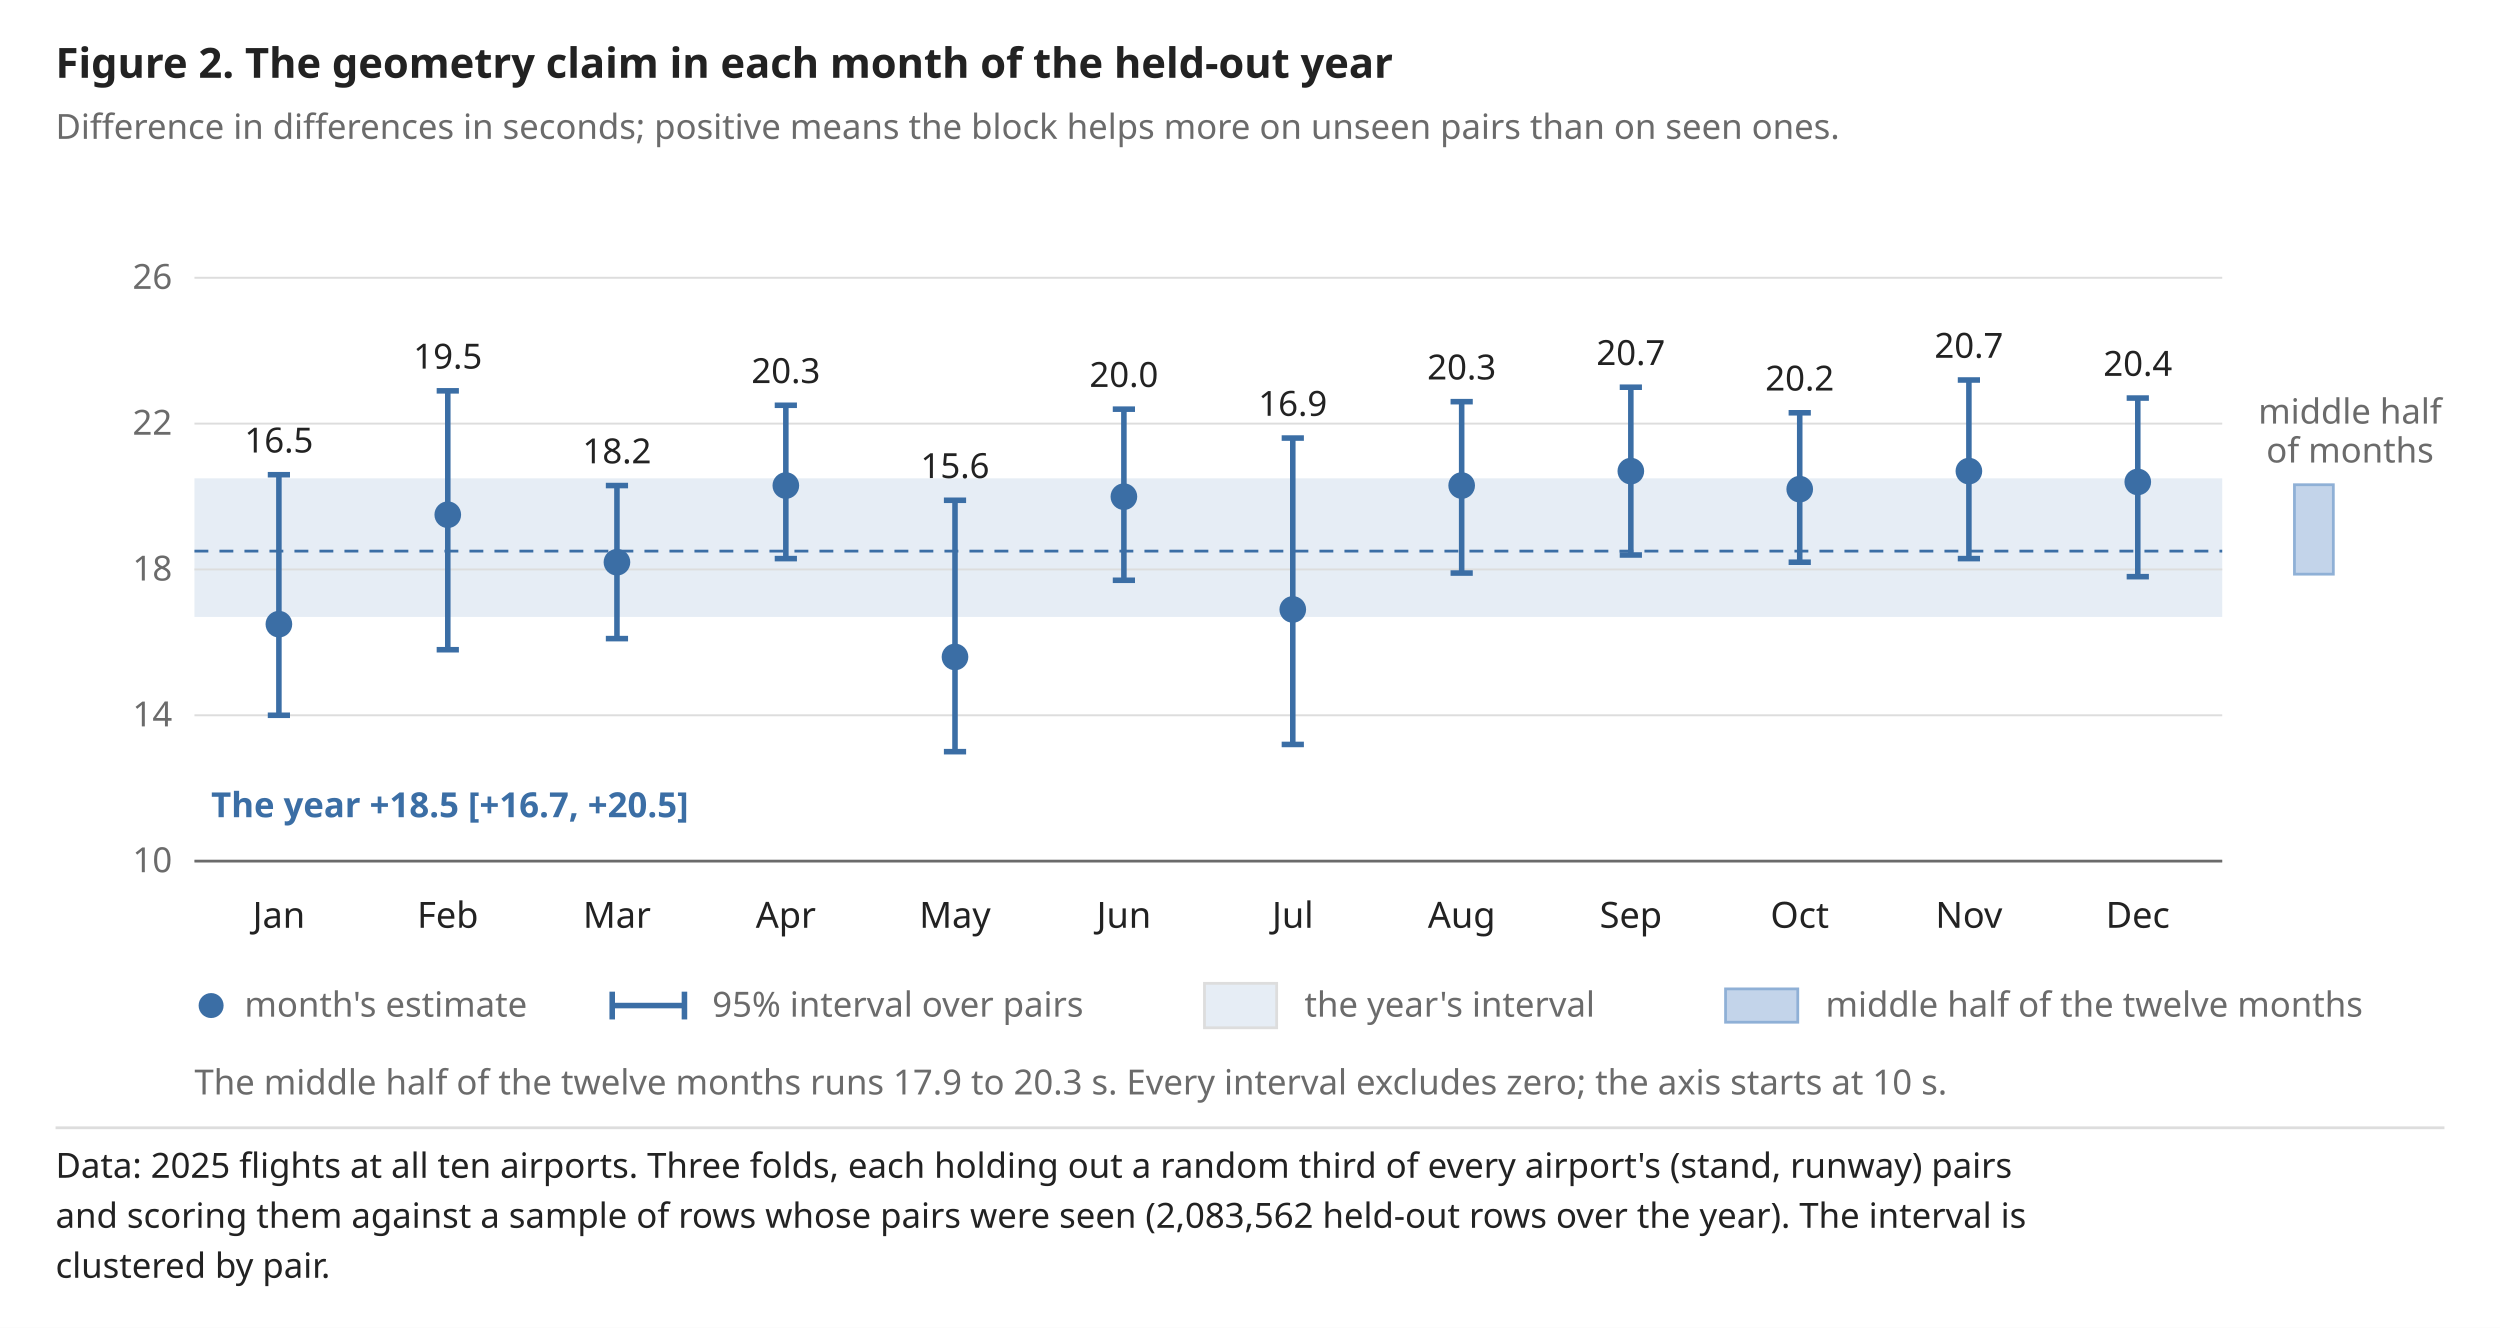
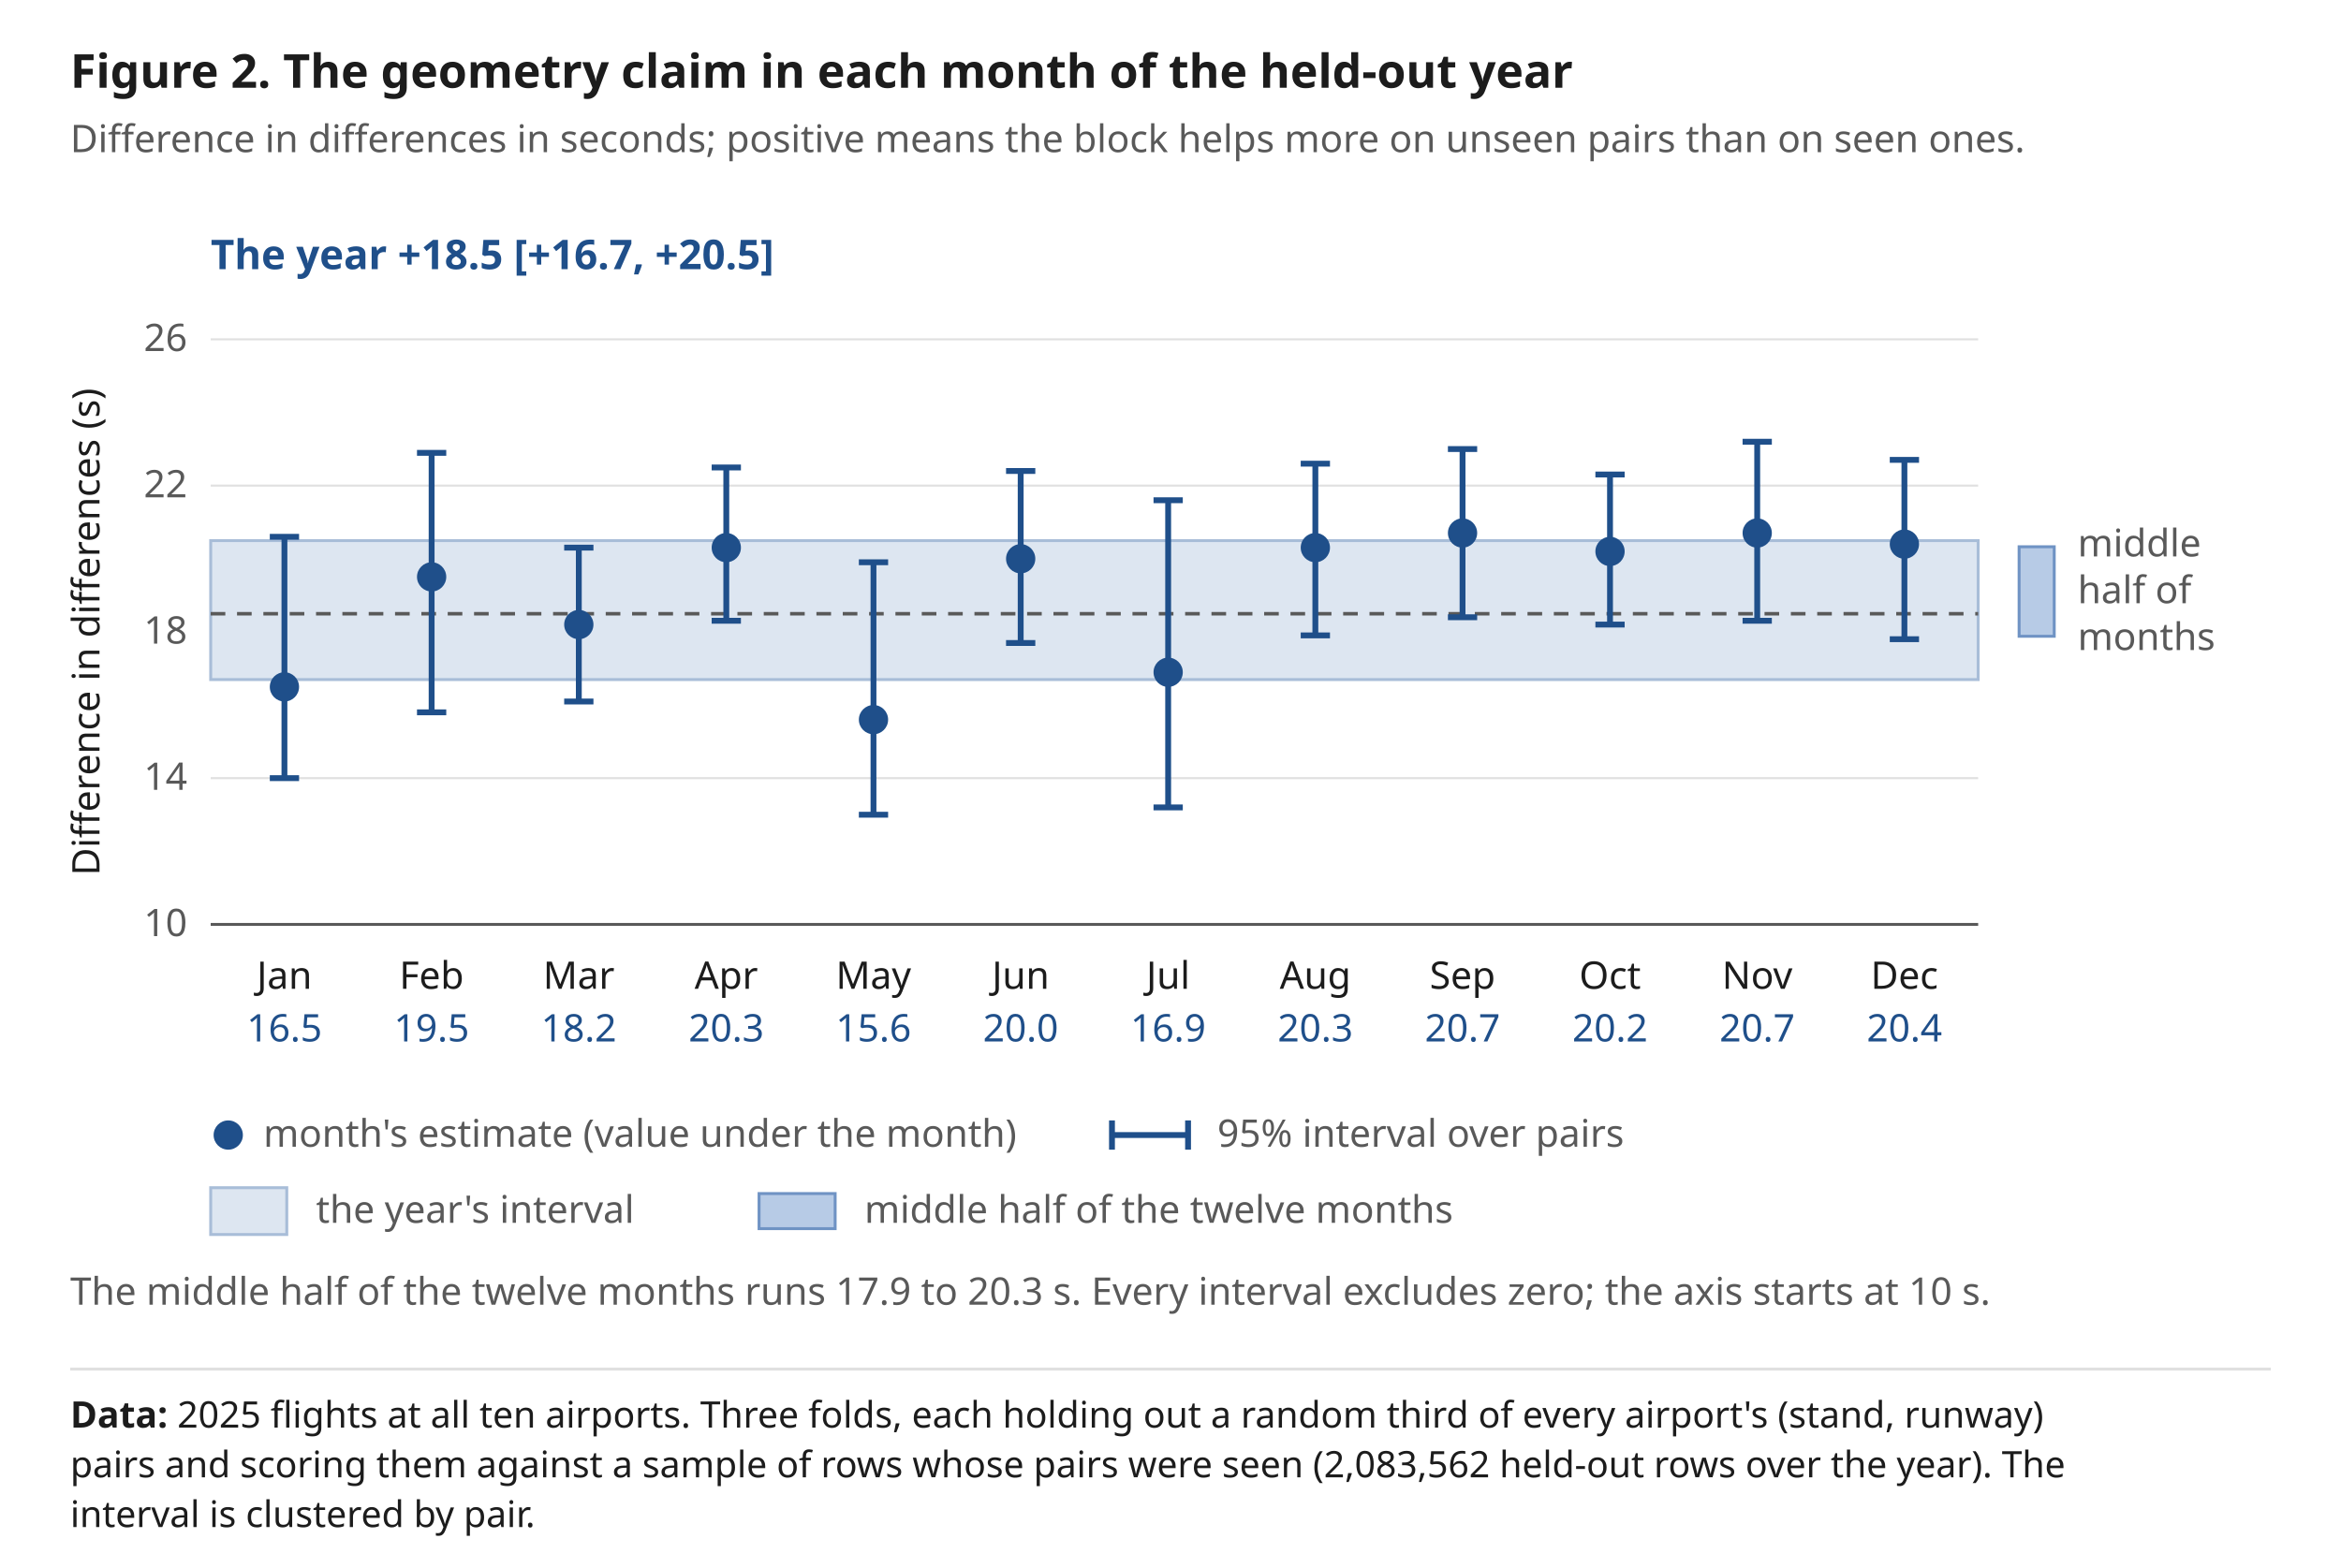
- <svg xmlns="http://www.w3.org/2000/svg" viewBox="0 0 900 478" width="900" height="478" font-family="sans-serif">
-   <rect width="900" height="478" fill="#ffffff" />
-   <text x="20.0" y="28.0" font-size="15" text-anchor="start" fill="#222222" font-weight="bold">Figure 2. The geometry claim in each month of the held-out year</text>
-   <text x="20.0" y="50.0" font-size="12.5" text-anchor="start" fill="#6b6b6b" font-weight="normal">Difference in differences in seconds; positive means the block helps more on unseen pairs than on seen ones.</text>
-   <rect x="70.0" y="172.2" width="730.0" height="49.9" fill="#e6edf5" stroke="none" />
-   <line x1="70.0" y1="198.4" x2="800.0" y2="198.4" stroke="#3b6ea5" stroke-width="1" stroke-dasharray="5 4" />
-   <rect x="826.0" y="174.5" width="14.0" height="32.2" fill="#c3d4ea" stroke="#8fb0d6" />
-   <text x="846.0" y="152.5" font-size="12.5" text-anchor="middle" fill="#6b6b6b" font-weight="normal">middle half</text>
-   <text x="846.0" y="166.5" font-size="12.5" text-anchor="middle" fill="#6b6b6b" font-weight="normal">of months</text>
-   <line x1="70.0" y1="310.0" x2="800.0" y2="310.0" stroke="#dddddd" stroke-width="0.7" />
-   <text x="62.0" y="314.0" font-size="12.5" text-anchor="end" fill="#6b6b6b" font-weight="normal">10</text>
-   <line x1="70.0" y1="257.5" x2="800.0" y2="257.5" stroke="#dddddd" stroke-width="0.7" />
-   <text x="62.0" y="261.5" font-size="12.5" text-anchor="end" fill="#6b6b6b" font-weight="normal">14</text>
-   <line x1="70.0" y1="205.0" x2="800.0" y2="205.0" stroke="#dddddd" stroke-width="0.7" />
-   <text x="62.0" y="209.0" font-size="12.5" text-anchor="end" fill="#6b6b6b" font-weight="normal">18</text>
-   <line x1="70.0" y1="152.5" x2="800.0" y2="152.5" stroke="#dddddd" stroke-width="0.7" />
-   <text x="62.0" y="156.5" font-size="12.5" text-anchor="end" fill="#6b6b6b" font-weight="normal">22</text>
-   <line x1="70.0" y1="100.0" x2="800.0" y2="100.0" stroke="#dddddd" stroke-width="0.7" />
-   <text x="62.0" y="104.0" font-size="12.5" text-anchor="end" fill="#6b6b6b" font-weight="normal">26</text>
-   <text x="76.0" y="294.2" font-size="12.5" text-anchor="start" fill="#3b6ea5" font-weight="bold">The year +18.5 [+16.7, +20.5]</text>
-   <line x1="100.4" y1="257.5" x2="100.4" y2="170.9" stroke="#3b6ea5" stroke-width="2" />
-   <line x1="96.4" y1="257.5" x2="104.4" y2="257.5" stroke="#3b6ea5" stroke-width="2" />
-   <line x1="96.4" y1="170.9" x2="104.4" y2="170.9" stroke="#3b6ea5" stroke-width="2" />
-   <circle cx="100.4" cy="224.7" r="4.8" fill="#3b6ea5" stroke="none" />
-   <text x="100.4" y="162.9" font-size="12.5" text-anchor="middle" fill="#222222" font-weight="normal">16.5</text>
-   <text x="100.4" y="334.0" font-size="13" text-anchor="middle" fill="#222222" font-weight="normal">Jan</text>
-   <line x1="161.2" y1="233.9" x2="161.2" y2="140.7" stroke="#3b6ea5" stroke-width="2" />
-   <line x1="157.2" y1="233.9" x2="165.2" y2="233.9" stroke="#3b6ea5" stroke-width="2" />
-   <line x1="157.2" y1="140.7" x2="165.2" y2="140.7" stroke="#3b6ea5" stroke-width="2" />
-   <circle cx="161.2" cy="185.3" r="4.8" fill="#3b6ea5" stroke="none" />
-   <text x="161.2" y="132.7" font-size="12.5" text-anchor="middle" fill="#222222" font-weight="normal">19.5</text>
-   <text x="161.2" y="334.0" font-size="13" text-anchor="middle" fill="#222222" font-weight="normal">Feb</text>
-   <line x1="222.1" y1="229.9" x2="222.1" y2="174.8" stroke="#3b6ea5" stroke-width="2" />
-   <line x1="218.1" y1="229.9" x2="226.1" y2="229.9" stroke="#3b6ea5" stroke-width="2" />
-   <line x1="218.1" y1="174.8" x2="226.1" y2="174.8" stroke="#3b6ea5" stroke-width="2" />
-   <circle cx="222.1" cy="202.4" r="4.8" fill="#3b6ea5" stroke="none" />
-   <text x="222.1" y="166.8" font-size="12.5" text-anchor="middle" fill="#222222" font-weight="normal">18.2</text>
-   <text x="222.1" y="334.0" font-size="13" text-anchor="middle" fill="#222222" font-weight="normal">Mar</text>
-   <line x1="282.9" y1="201.1" x2="282.9" y2="145.9" stroke="#3b6ea5" stroke-width="2" />
-   <line x1="278.9" y1="201.1" x2="286.9" y2="201.1" stroke="#3b6ea5" stroke-width="2" />
-   <line x1="278.9" y1="145.9" x2="286.9" y2="145.9" stroke="#3b6ea5" stroke-width="2" />
-   <circle cx="282.9" cy="174.8" r="4.8" fill="#3b6ea5" stroke="none" />
-   <text x="282.9" y="137.9" font-size="12.5" text-anchor="middle" fill="#222222" font-weight="normal">20.3</text>
-   <text x="282.9" y="334.0" font-size="13" text-anchor="middle" fill="#222222" font-weight="normal">Apr</text>
-   <line x1="343.8" y1="270.6" x2="343.8" y2="180.1" stroke="#3b6ea5" stroke-width="2" />
-   <line x1="339.8" y1="270.6" x2="347.8" y2="270.6" stroke="#3b6ea5" stroke-width="2" />
-   <line x1="339.8" y1="180.1" x2="347.8" y2="180.1" stroke="#3b6ea5" stroke-width="2" />
-   <circle cx="343.8" cy="236.5" r="4.8" fill="#3b6ea5" stroke="none" />
-   <text x="343.8" y="172.1" font-size="12.5" text-anchor="middle" fill="#222222" font-weight="normal">15.6</text>
-   <text x="343.8" y="334.0" font-size="13" text-anchor="middle" fill="#222222" font-weight="normal">May</text>
-   <line x1="404.6" y1="208.9" x2="404.6" y2="147.3" stroke="#3b6ea5" stroke-width="2" />
-   <line x1="400.6" y1="208.9" x2="408.6" y2="208.9" stroke="#3b6ea5" stroke-width="2" />
-   <line x1="400.6" y1="147.3" x2="408.6" y2="147.3" stroke="#3b6ea5" stroke-width="2" />
-   <circle cx="404.6" cy="178.8" r="4.8" fill="#3b6ea5" stroke="none" />
-   <text x="404.6" y="139.3" font-size="12.5" text-anchor="middle" fill="#222222" font-weight="normal">20.0</text>
-   <text x="404.6" y="334.0" font-size="13" text-anchor="middle" fill="#222222" font-weight="normal">Jun</text>
-   <line x1="465.4" y1="268.0" x2="465.4" y2="157.7" stroke="#3b6ea5" stroke-width="2" />
-   <line x1="461.4" y1="268.0" x2="469.4" y2="268.0" stroke="#3b6ea5" stroke-width="2" />
-   <line x1="461.4" y1="157.7" x2="469.4" y2="157.7" stroke="#3b6ea5" stroke-width="2" />
-   <circle cx="465.4" cy="219.4" r="4.8" fill="#3b6ea5" stroke="none" />
-   <text x="465.4" y="149.7" font-size="12.5" text-anchor="middle" fill="#222222" font-weight="normal">16.9</text>
-   <text x="465.4" y="334.0" font-size="13" text-anchor="middle" fill="#222222" font-weight="normal">Jul</text>
-   <line x1="526.2" y1="206.3" x2="526.2" y2="144.6" stroke="#3b6ea5" stroke-width="2" />
-   <line x1="522.2" y1="206.3" x2="530.2" y2="206.3" stroke="#3b6ea5" stroke-width="2" />
-   <line x1="522.2" y1="144.6" x2="530.2" y2="144.6" stroke="#3b6ea5" stroke-width="2" />
-   <circle cx="526.2" cy="174.8" r="4.8" fill="#3b6ea5" stroke="none" />
-   <text x="526.2" y="136.6" font-size="12.5" text-anchor="middle" fill="#222222" font-weight="normal">20.3</text>
-   <text x="526.2" y="334.0" font-size="13" text-anchor="middle" fill="#222222" font-weight="normal">Aug</text>
-   <line x1="587.1" y1="199.8" x2="587.1" y2="139.4" stroke="#3b6ea5" stroke-width="2" />
-   <line x1="583.1" y1="199.8" x2="591.1" y2="199.8" stroke="#3b6ea5" stroke-width="2" />
-   <line x1="583.1" y1="139.4" x2="591.1" y2="139.4" stroke="#3b6ea5" stroke-width="2" />
-   <circle cx="587.1" cy="169.6" r="4.8" fill="#3b6ea5" stroke="none" />
-   <text x="587.1" y="131.4" font-size="12.5" text-anchor="middle" fill="#222222" font-weight="normal">20.7</text>
-   <text x="587.1" y="334.0" font-size="13" text-anchor="middle" fill="#222222" font-weight="normal">Sep</text>
-   <line x1="647.9" y1="202.4" x2="647.9" y2="148.6" stroke="#3b6ea5" stroke-width="2" />
-   <line x1="643.9" y1="202.4" x2="651.9" y2="202.4" stroke="#3b6ea5" stroke-width="2" />
-   <line x1="643.9" y1="148.6" x2="651.9" y2="148.6" stroke="#3b6ea5" stroke-width="2" />
-   <circle cx="647.9" cy="176.1" r="4.8" fill="#3b6ea5" stroke="none" />
-   <text x="647.9" y="140.6" font-size="12.5" text-anchor="middle" fill="#222222" font-weight="normal">20.2</text>
-   <text x="647.9" y="334.0" font-size="13" text-anchor="middle" fill="#222222" font-weight="normal">Oct</text>
-   <line x1="708.8" y1="201.1" x2="708.8" y2="136.8" stroke="#3b6ea5" stroke-width="2" />
-   <line x1="704.8" y1="201.1" x2="712.8" y2="201.1" stroke="#3b6ea5" stroke-width="2" />
-   <line x1="704.8" y1="136.8" x2="712.8" y2="136.8" stroke="#3b6ea5" stroke-width="2" />
-   <circle cx="708.8" cy="169.6" r="4.8" fill="#3b6ea5" stroke="none" />
-   <text x="708.8" y="128.8" font-size="12.5" text-anchor="middle" fill="#222222" font-weight="normal">20.7</text>
-   <text x="708.8" y="334.0" font-size="13" text-anchor="middle" fill="#222222" font-weight="normal">Nov</text>
-   <line x1="769.6" y1="207.6" x2="769.6" y2="143.3" stroke="#3b6ea5" stroke-width="2" />
-   <line x1="765.6" y1="207.6" x2="773.6" y2="207.6" stroke="#3b6ea5" stroke-width="2" />
-   <line x1="765.6" y1="143.3" x2="773.6" y2="143.3" stroke="#3b6ea5" stroke-width="2" />
-   <circle cx="769.6" cy="173.5" r="4.8" fill="#3b6ea5" stroke="none" />
-   <text x="769.6" y="135.3" font-size="12.5" text-anchor="middle" fill="#222222" font-weight="normal">20.4</text>
-   <text x="769.6" y="334.0" font-size="13" text-anchor="middle" fill="#222222" font-weight="normal">Dec</text>
-   <line x1="70.0" y1="310.0" x2="800.0" y2="310.0" stroke="#6b6b6b" stroke-width="1.0" />
-   <circle cx="76.0" cy="362.0" r="4.5" fill="#3b6ea5" stroke="none" />
-   <text x="88.0" y="366.0" font-size="12.5" text-anchor="start" fill="#6b6b6b" font-weight="normal">month's estimate</text>
-   <line x1="220.4" y1="362.0" x2="246.4" y2="362.0" stroke="#3b6ea5" stroke-width="2" />
-   <line x1="220.4" y1="357.0" x2="220.4" y2="367.0" stroke="#3b6ea5" stroke-width="2" />
-   <line x1="246.4" y1="357.0" x2="246.4" y2="367.0" stroke="#3b6ea5" stroke-width="2" />
-   <text x="256.4" y="366.0" font-size="12.5" text-anchor="start" fill="#6b6b6b" font-weight="normal">95% interval over pairs</text>
-   <rect x="433.6" y="354.0" width="26.0" height="16.0" fill="#e6edf5" stroke="#dddddd" />
-   <text x="469.6" y="366.0" font-size="12.5" text-anchor="start" fill="#6b6b6b" font-weight="normal">the year's interval</text>
-   <rect x="621.2" y="356.0" width="26.0" height="12.0" fill="#c3d4ea" stroke="#8fb0d6" />
-   <text x="657.2" y="366.0" font-size="12.5" text-anchor="start" fill="#6b6b6b" font-weight="normal">middle half of the twelve months</text>
-   <text x="70.0" y="394.0" font-size="12.5" text-anchor="start" fill="#6b6b6b" font-weight="normal">The middle half of the twelve months runs 17.9 to 20.3 s. Every interval excludes zero; the axis starts at 10 s.</text>
-   <line x1="20.0" y1="406.0" x2="880.0" y2="406.0" stroke="#dddddd" stroke-width="1" />
-   <text x="20.0" y="424.0" font-size="12.5" text-anchor="start" fill="#222222" font-weight="normal">Data: 2025 flights at all ten airports. Three folds, each holding out a random third of every airport's (stand, runway) pairs</text>
-   <text x="20.0" y="442.0" font-size="12.5" text-anchor="start" fill="#222222" font-weight="normal">and scoring them against a sample of rows whose pairs were seen (2,083,562 held-out rows over the year). The interval is</text>
-   <text x="20.0" y="460.0" font-size="12.5" text-anchor="start" fill="#222222" font-weight="normal">clustered by pair.</text>
+ <svg xmlns="http://www.w3.org/2000/svg" viewBox="0 0 800 536" width="800" height="536" font-family="sans-serif">
+   <rect width="800" height="536" fill="#ffffff" />
+   <text x="24.0" y="30.0" font-size="16" text-anchor="start" fill="#1c1c1c" font-weight="bold">Figure 2. The geometry claim in each month of the held-out year</text>
+   <text x="24.0" y="52.0" font-size="13" text-anchor="start" fill="#595959" font-weight="normal">Difference in differences in seconds; positive means the block helps more on unseen pairs than on seen ones.</text>
+   <text x="72.0" y="92.0" font-size="14" text-anchor="start" fill="#1f4f8a" font-weight="bold">The year +18.5 [+16.7, +20.5]</text>
+   <text x="34.0" y="216.0" font-size="13" text-anchor="middle" fill="#1c1c1c" font-weight="normal" transform="rotate(-90 34.0 216.0)">Difference in differences (s)</text>
+   <line x1="72.0" y1="316.0" x2="676.0" y2="316.0" stroke="#e0e0e0" stroke-width="0.7" />
+   <text x="64.0" y="320.0" font-size="13" text-anchor="end" fill="#595959" font-weight="normal">10</text>
+   <line x1="72.0" y1="266.0" x2="676.0" y2="266.0" stroke="#e0e0e0" stroke-width="0.7" />
+   <text x="64.0" y="270.0" font-size="13" text-anchor="end" fill="#595959" font-weight="normal">14</text>
+   <line x1="72.0" y1="216.0" x2="676.0" y2="216.0" stroke="#e0e0e0" stroke-width="0.7" />
+   <text x="64.0" y="220.0" font-size="13" text-anchor="end" fill="#595959" font-weight="normal">18</text>
+   <line x1="72.0" y1="166.0" x2="676.0" y2="166.0" stroke="#e0e0e0" stroke-width="0.7" />
+   <text x="64.0" y="170.0" font-size="13" text-anchor="end" fill="#595959" font-weight="normal">22</text>
+   <line x1="72.0" y1="116.0" x2="676.0" y2="116.0" stroke="#e0e0e0" stroke-width="0.7" />
+   <text x="64.0" y="120.0" font-size="13" text-anchor="end" fill="#595959" font-weight="normal">26</text>
+   <rect x="72.0" y="184.8" width="604.0" height="47.5" fill="#dde6f1" stroke="#a8bdd8" />
+   <line x1="72.0" y1="209.8" x2="676.0" y2="209.8" stroke="#595959" stroke-width="1.2" stroke-dasharray="5 4" />
+   <line x1="72.0" y1="316.0" x2="676.0" y2="316.0" stroke="#595959" stroke-width="1.0" />
+   <rect x="690.0" y="186.9" width="12.0" height="30.6" fill="#b7cbe6" stroke="#6f93c4" />
+   <text x="710.0" y="190.2" font-size="13" text-anchor="start" fill="#595959" font-weight="normal">middle</text>
+   <text x="710.0" y="206.2" font-size="13" text-anchor="start" fill="#595959" font-weight="normal">half of</text>
+   <text x="710.0" y="222.2" font-size="13" text-anchor="start" fill="#595959" font-weight="normal">months</text>
+   <line x1="97.2" y1="266.0" x2="97.2" y2="183.5" stroke="#1f4f8a" stroke-width="2" />
+   <line x1="92.2" y1="266.0" x2="102.2" y2="266.0" stroke="#1f4f8a" stroke-width="2" />
+   <line x1="92.2" y1="183.5" x2="102.2" y2="183.5" stroke="#1f4f8a" stroke-width="2" />
+   <circle cx="97.2" cy="234.8" r="5" fill="#1f4f8a" stroke="none" />
+   <text x="97.2" y="338.0" font-size="13" text-anchor="middle" fill="#1c1c1c" font-weight="normal">Jan</text>
+   <text x="97.2" y="356.0" font-size="13" text-anchor="middle" fill="#1f4f8a" font-weight="normal">16.5</text>
+   <line x1="147.5" y1="243.5" x2="147.5" y2="154.8" stroke="#1f4f8a" stroke-width="2" />
+   <line x1="142.5" y1="243.5" x2="152.5" y2="243.5" stroke="#1f4f8a" stroke-width="2" />
+   <line x1="142.5" y1="154.8" x2="152.5" y2="154.8" stroke="#1f4f8a" stroke-width="2" />
+   <circle cx="147.5" cy="197.2" r="5" fill="#1f4f8a" stroke="none" />
+   <text x="147.5" y="338.0" font-size="13" text-anchor="middle" fill="#1c1c1c" font-weight="normal">Feb</text>
+   <text x="147.5" y="356.0" font-size="13" text-anchor="middle" fill="#1f4f8a" font-weight="normal">19.5</text>
+   <line x1="197.8" y1="239.8" x2="197.8" y2="187.2" stroke="#1f4f8a" stroke-width="2" />
+   <line x1="192.8" y1="239.8" x2="202.8" y2="239.8" stroke="#1f4f8a" stroke-width="2" />
+   <line x1="192.8" y1="187.2" x2="202.8" y2="187.2" stroke="#1f4f8a" stroke-width="2" />
+   <circle cx="197.8" cy="213.5" r="5" fill="#1f4f8a" stroke="none" />
+   <text x="197.8" y="338.0" font-size="13" text-anchor="middle" fill="#1c1c1c" font-weight="normal">Mar</text>
+   <text x="197.8" y="356.0" font-size="13" text-anchor="middle" fill="#1f4f8a" font-weight="normal">18.2</text>
+   <line x1="248.2" y1="212.2" x2="248.2" y2="159.8" stroke="#1f4f8a" stroke-width="2" />
+   <line x1="243.2" y1="212.2" x2="253.2" y2="212.2" stroke="#1f4f8a" stroke-width="2" />
+   <line x1="243.2" y1="159.8" x2="253.2" y2="159.8" stroke="#1f4f8a" stroke-width="2" />
+   <circle cx="248.2" cy="187.2" r="5" fill="#1f4f8a" stroke="none" />
+   <text x="248.2" y="338.0" font-size="13" text-anchor="middle" fill="#1c1c1c" font-weight="normal">Apr</text>
+   <text x="248.2" y="356.0" font-size="13" text-anchor="middle" fill="#1f4f8a" font-weight="normal">20.3</text>
+   <line x1="298.5" y1="278.5" x2="298.5" y2="192.2" stroke="#1f4f8a" stroke-width="2" />
+   <line x1="293.5" y1="278.5" x2="303.5" y2="278.5" stroke="#1f4f8a" stroke-width="2" />
+   <line x1="293.5" y1="192.2" x2="303.5" y2="192.2" stroke="#1f4f8a" stroke-width="2" />
+   <circle cx="298.5" cy="246.0" r="5" fill="#1f4f8a" stroke="none" />
+   <text x="298.5" y="338.0" font-size="13" text-anchor="middle" fill="#1c1c1c" font-weight="normal">May</text>
+   <text x="298.5" y="356.0" font-size="13" text-anchor="middle" fill="#1f4f8a" font-weight="normal">15.6</text>
+   <line x1="348.8" y1="219.8" x2="348.8" y2="161.0" stroke="#1f4f8a" stroke-width="2" />
+   <line x1="343.8" y1="219.8" x2="353.8" y2="219.8" stroke="#1f4f8a" stroke-width="2" />
+   <line x1="343.8" y1="161.0" x2="353.8" y2="161.0" stroke="#1f4f8a" stroke-width="2" />
+   <circle cx="348.8" cy="191.0" r="5" fill="#1f4f8a" stroke="none" />
+   <text x="348.8" y="338.0" font-size="13" text-anchor="middle" fill="#1c1c1c" font-weight="normal">Jun</text>
+   <text x="348.8" y="356.0" font-size="13" text-anchor="middle" fill="#1f4f8a" font-weight="normal">20.0</text>
+   <line x1="399.2" y1="276.0" x2="399.2" y2="171.0" stroke="#1f4f8a" stroke-width="2" />
+   <line x1="394.2" y1="276.0" x2="404.2" y2="276.0" stroke="#1f4f8a" stroke-width="2" />
+   <line x1="394.2" y1="171.0" x2="404.2" y2="171.0" stroke="#1f4f8a" stroke-width="2" />
+   <circle cx="399.2" cy="229.8" r="5" fill="#1f4f8a" stroke="none" />
+   <text x="399.2" y="338.0" font-size="13" text-anchor="middle" fill="#1c1c1c" font-weight="normal">Jul</text>
+   <text x="399.2" y="356.0" font-size="13" text-anchor="middle" fill="#1f4f8a" font-weight="normal">16.9</text>
+   <line x1="449.5" y1="217.2" x2="449.5" y2="158.5" stroke="#1f4f8a" stroke-width="2" />
+   <line x1="444.5" y1="217.2" x2="454.5" y2="217.2" stroke="#1f4f8a" stroke-width="2" />
+   <line x1="444.5" y1="158.5" x2="454.5" y2="158.5" stroke="#1f4f8a" stroke-width="2" />
+   <circle cx="449.5" cy="187.2" r="5" fill="#1f4f8a" stroke="none" />
+   <text x="449.5" y="338.0" font-size="13" text-anchor="middle" fill="#1c1c1c" font-weight="normal">Aug</text>
+   <text x="449.5" y="356.0" font-size="13" text-anchor="middle" fill="#1f4f8a" font-weight="normal">20.3</text>
+   <line x1="499.8" y1="211.0" x2="499.8" y2="153.5" stroke="#1f4f8a" stroke-width="2" />
+   <line x1="494.8" y1="211.0" x2="504.8" y2="211.0" stroke="#1f4f8a" stroke-width="2" />
+   <line x1="494.8" y1="153.5" x2="504.8" y2="153.5" stroke="#1f4f8a" stroke-width="2" />
+   <circle cx="499.8" cy="182.2" r="5" fill="#1f4f8a" stroke="none" />
+   <text x="499.8" y="338.0" font-size="13" text-anchor="middle" fill="#1c1c1c" font-weight="normal">Sep</text>
+   <text x="499.8" y="356.0" font-size="13" text-anchor="middle" fill="#1f4f8a" font-weight="normal">20.7</text>
+   <line x1="550.2" y1="213.5" x2="550.2" y2="162.2" stroke="#1f4f8a" stroke-width="2" />
+   <line x1="545.2" y1="213.5" x2="555.2" y2="213.5" stroke="#1f4f8a" stroke-width="2" />
+   <line x1="545.2" y1="162.2" x2="555.2" y2="162.2" stroke="#1f4f8a" stroke-width="2" />
+   <circle cx="550.2" cy="188.5" r="5" fill="#1f4f8a" stroke="none" />
+   <text x="550.2" y="338.0" font-size="13" text-anchor="middle" fill="#1c1c1c" font-weight="normal">Oct</text>
+   <text x="550.2" y="356.0" font-size="13" text-anchor="middle" fill="#1f4f8a" font-weight="normal">20.2</text>
+   <line x1="600.5" y1="212.2" x2="600.5" y2="151.0" stroke="#1f4f8a" stroke-width="2" />
+   <line x1="595.5" y1="212.2" x2="605.5" y2="212.2" stroke="#1f4f8a" stroke-width="2" />
+   <line x1="595.5" y1="151.0" x2="605.5" y2="151.0" stroke="#1f4f8a" stroke-width="2" />
+   <circle cx="600.5" cy="182.2" r="5" fill="#1f4f8a" stroke="none" />
+   <text x="600.5" y="338.0" font-size="13" text-anchor="middle" fill="#1c1c1c" font-weight="normal">Nov</text>
+   <text x="600.5" y="356.0" font-size="13" text-anchor="middle" fill="#1f4f8a" font-weight="normal">20.7</text>
+   <line x1="650.8" y1="218.5" x2="650.8" y2="157.2" stroke="#1f4f8a" stroke-width="2" />
+   <line x1="645.8" y1="218.5" x2="655.8" y2="218.5" stroke="#1f4f8a" stroke-width="2" />
+   <line x1="645.8" y1="157.2" x2="655.8" y2="157.2" stroke="#1f4f8a" stroke-width="2" />
+   <circle cx="650.8" cy="186.0" r="5" fill="#1f4f8a" stroke="none" />
+   <text x="650.8" y="338.0" font-size="13" text-anchor="middle" fill="#1c1c1c" font-weight="normal">Dec</text>
+   <text x="650.8" y="356.0" font-size="13" text-anchor="middle" fill="#1f4f8a" font-weight="normal">20.4</text>
+   <circle cx="78.0" cy="388.0" r="5" fill="#1f4f8a" stroke="none" />
+   <text x="90.0" y="392.0" font-size="13" text-anchor="start" fill="#595959" font-weight="normal">month's estimate (value under the month)</text>
+   <line x1="380.0" y1="388.0" x2="406.0" y2="388.0" stroke="#1f4f8a" stroke-width="2" />
+   <line x1="380.0" y1="383.0" x2="380.0" y2="393.0" stroke="#1f4f8a" stroke-width="2" />
+   <line x1="406.0" y1="383.0" x2="406.0" y2="393.0" stroke="#1f4f8a" stroke-width="2" />
+   <text x="416.0" y="392.0" font-size="13" text-anchor="start" fill="#595959" font-weight="normal">95% interval over pairs</text>
+   <rect x="72.0" y="406.0" width="26.0" height="16.0" fill="#dde6f1" stroke="#a8bdd8" />
+   <text x="108.0" y="418.0" font-size="13" text-anchor="start" fill="#595959" font-weight="normal">the year's interval</text>
+   <rect x="259.4" y="408.0" width="26.0" height="12.0" fill="#b7cbe6" stroke="#6f93c4" />
+   <text x="295.4" y="418.0" font-size="13" text-anchor="start" fill="#595959" font-weight="normal">middle half of the twelve months</text>
+   <text x="24.0" y="446.0" font-size="13" text-anchor="start" fill="#595959" font-weight="normal">The middle half of the twelve months runs 17.9 to 20.3 s. Every interval excludes zero; the axis starts at 10 s.</text>
+   <line x1="24.0" y1="468.0" x2="776.0" y2="468.0" stroke="#e0e0e0" stroke-width="1" />
+   <text x="24.0" y="488.0" font-size="12.5" fill="#1c1c1c">
+     <tspan font-weight="bold">Data:</tspan> 2025 flights at all ten airports. Three folds, each holding out a random third of every airport's (stand, runway)</text>
+   <text x="24.0" y="505.0" font-size="12.5" text-anchor="start" fill="#1c1c1c" font-weight="normal">pairs and scoring them against a sample of rows whose pairs were seen (2,083,562 held-out rows over the year). The</text>
+   <text x="24.0" y="522.0" font-size="12.5" text-anchor="start" fill="#1c1c1c" font-weight="normal">interval is clustered by pair.</text>
</svg>
